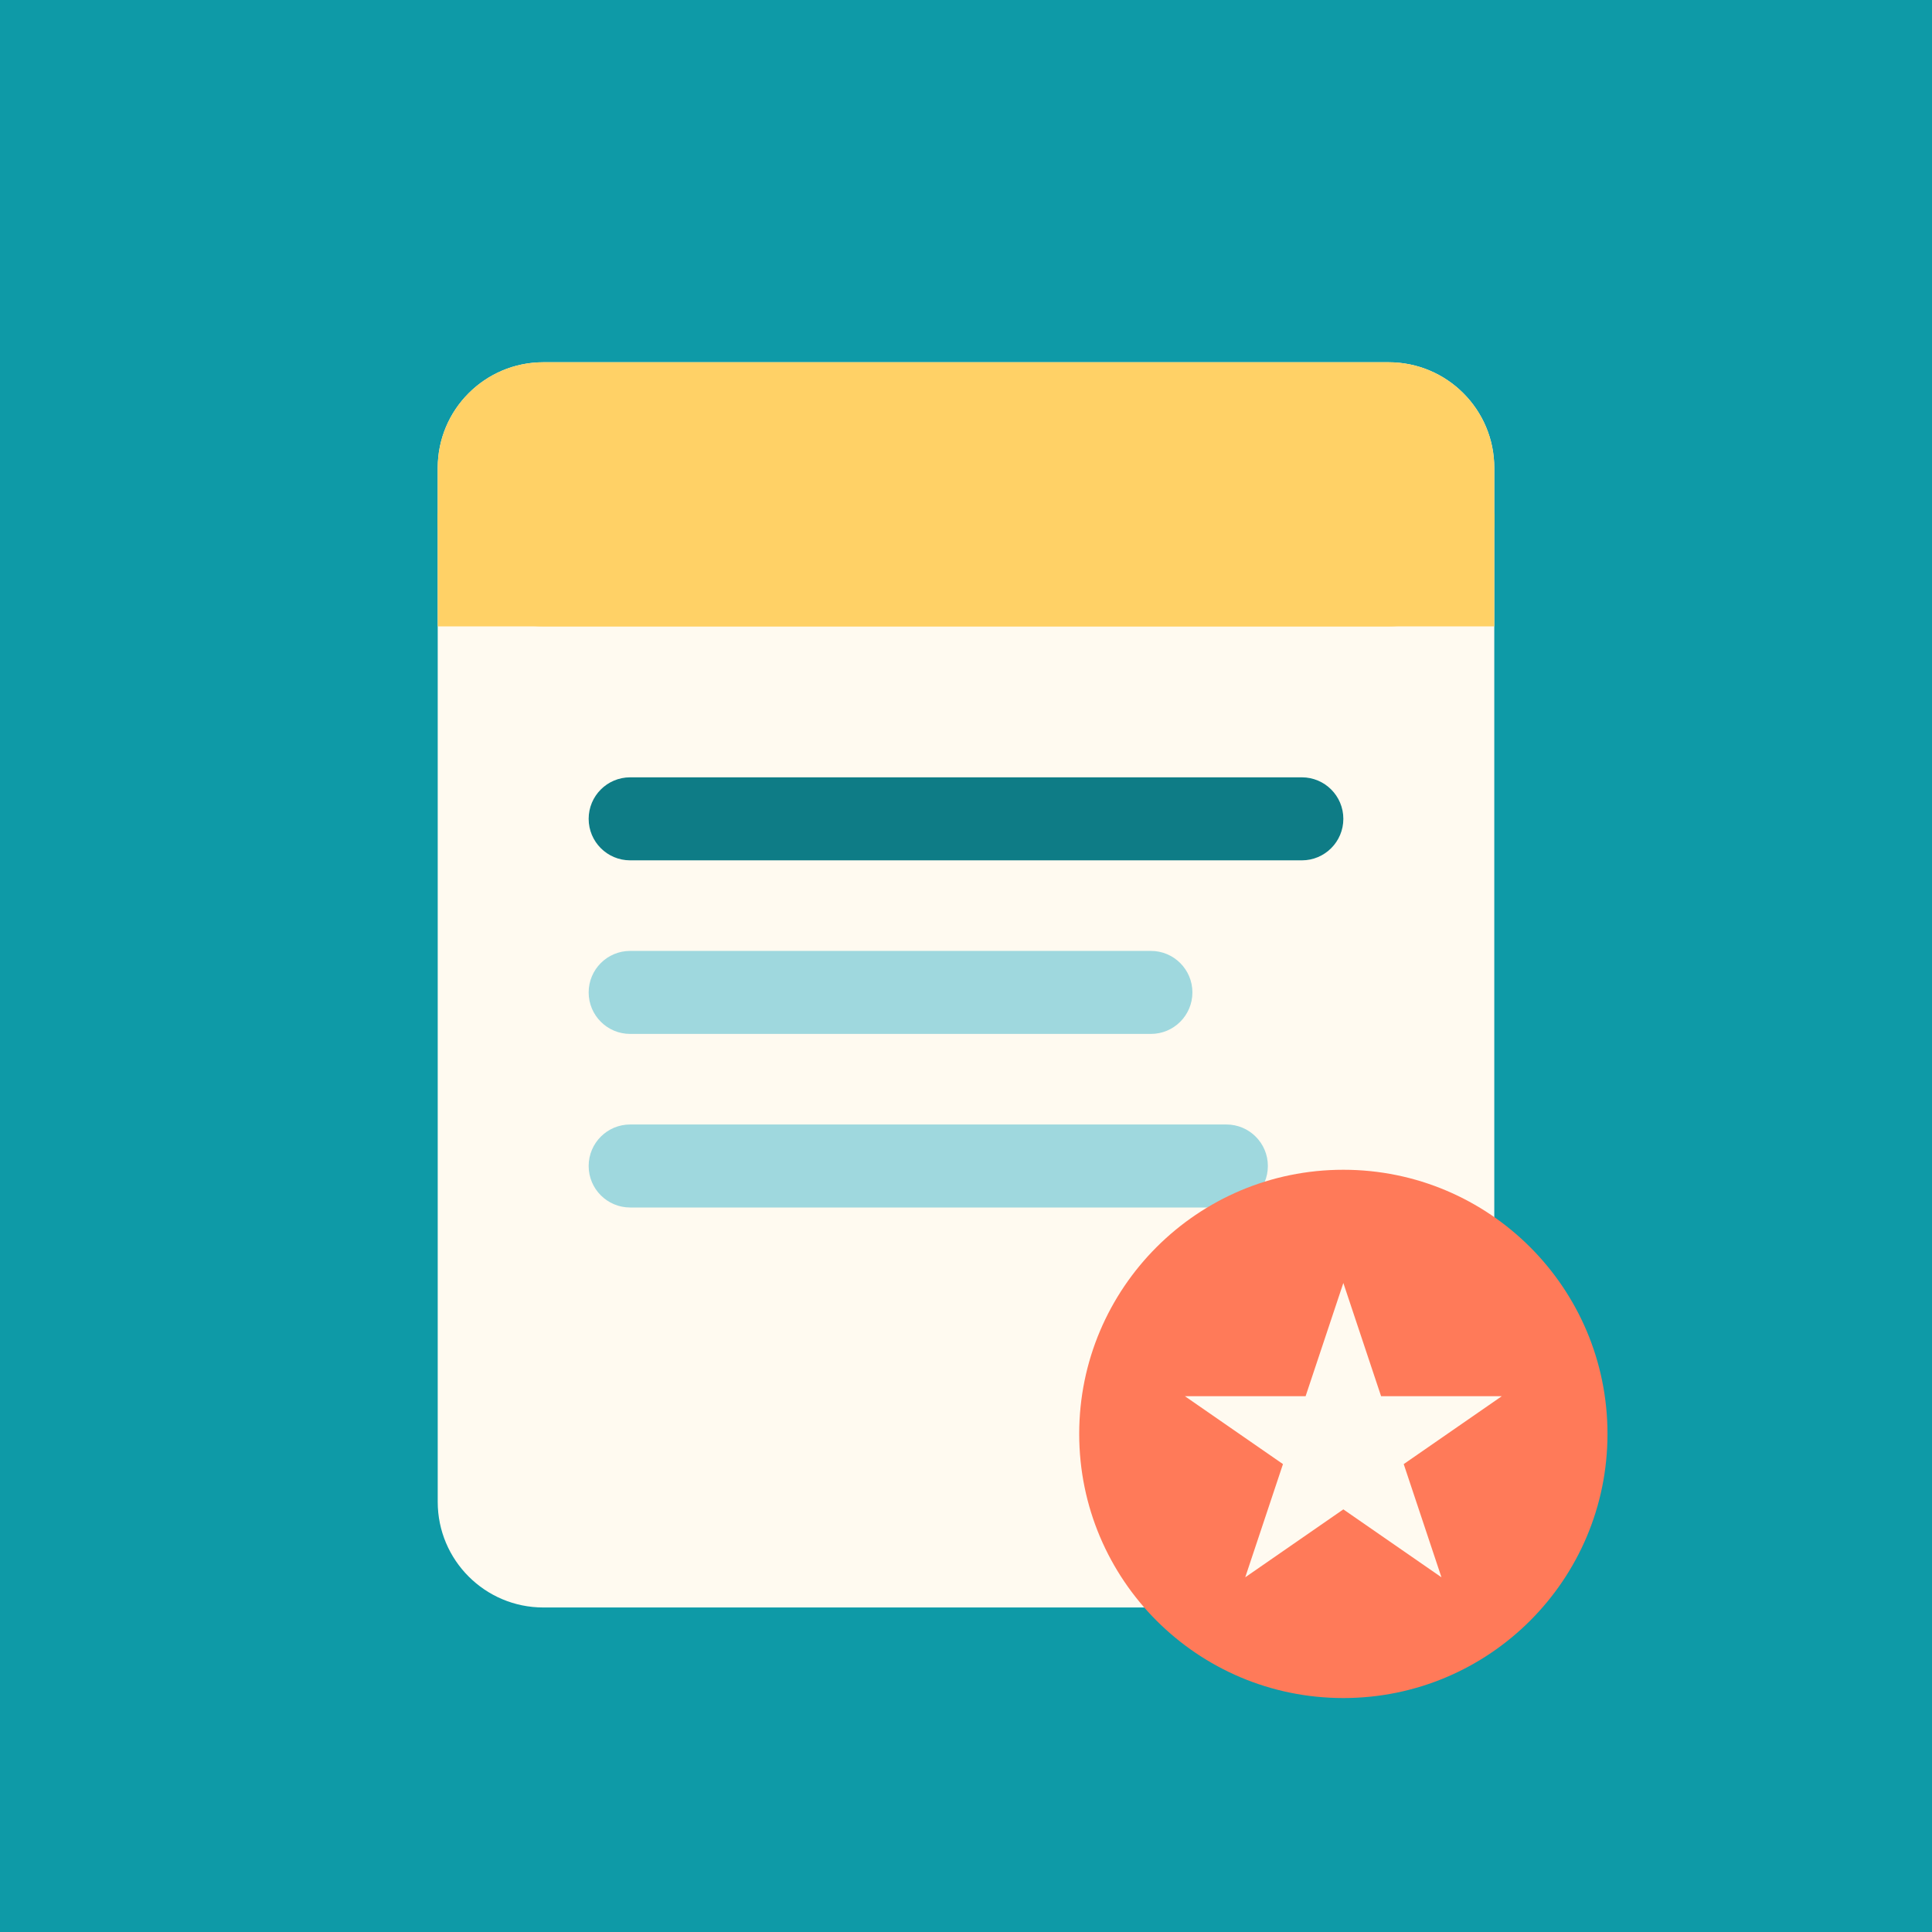
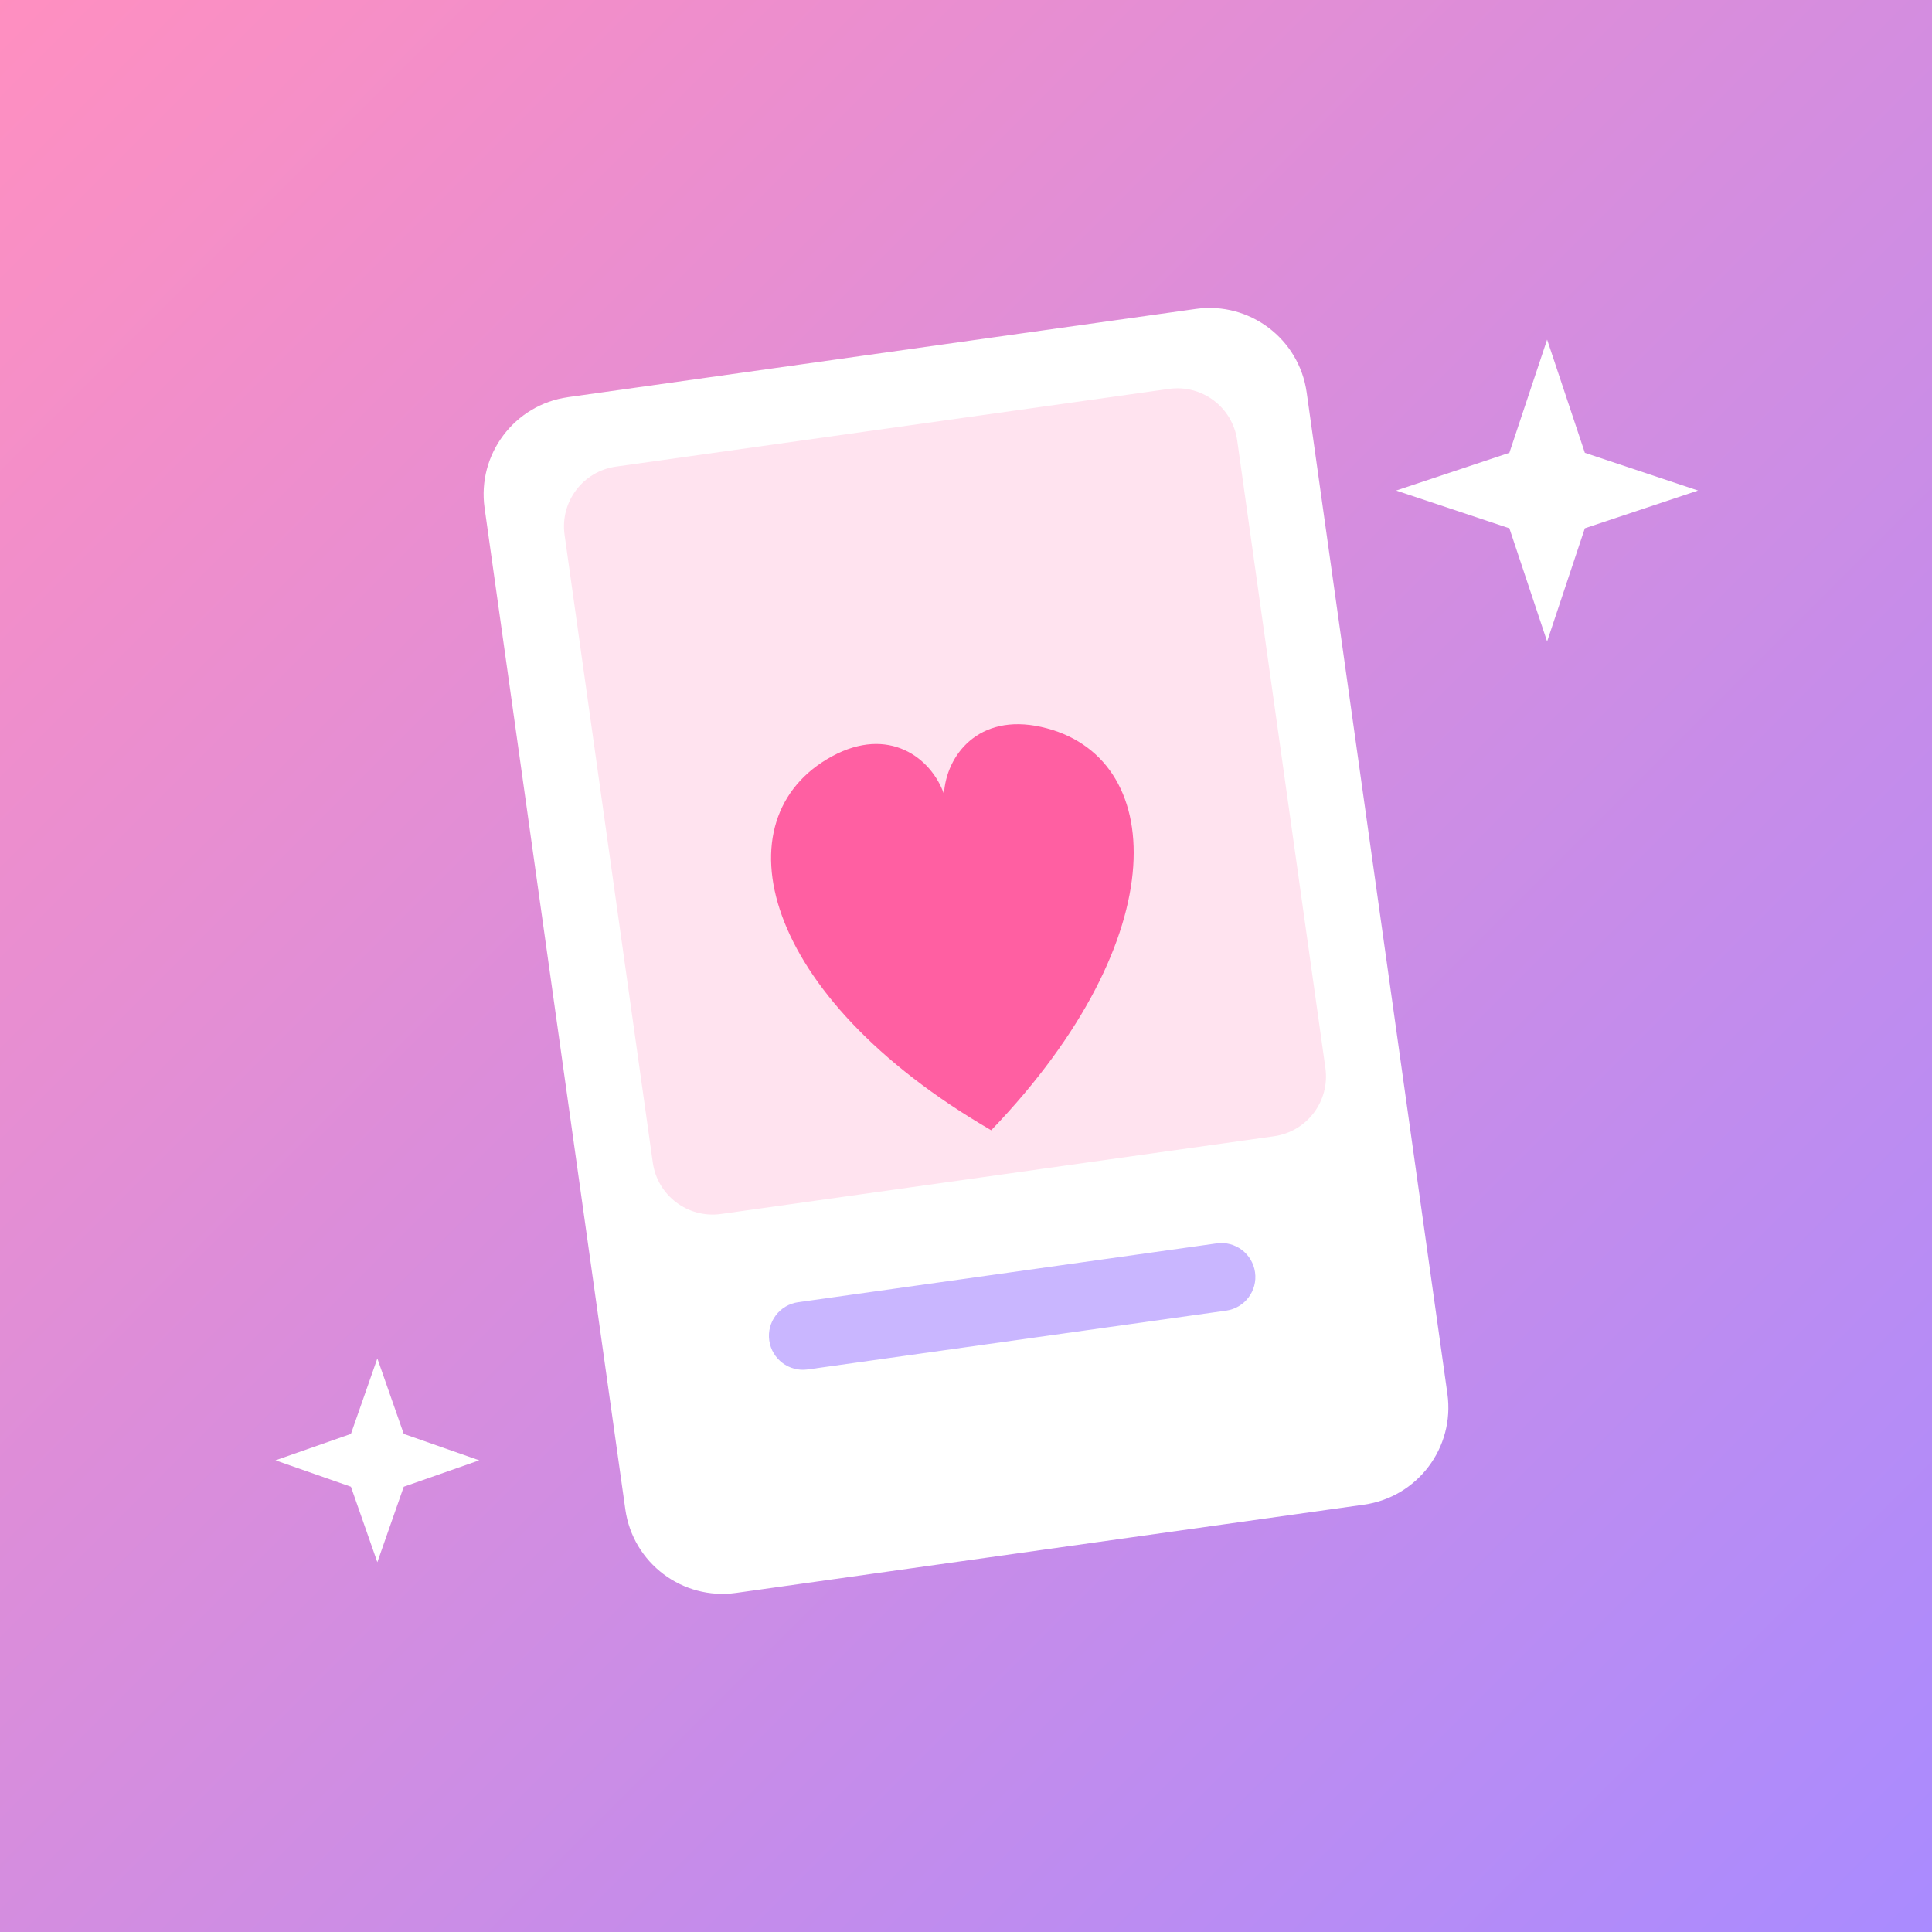
<svg xmlns="http://www.w3.org/2000/svg" viewBox="0 0 512 512">
-   <rect width="512" height="512" fill="#0e9aa7" />
-   <rect x="116" y="96" width="280" height="330" rx="28" fill="#fffaf0" />
-   <rect x="116" y="96" width="280" height="70" rx="28" fill="#ffd166" />
-   <rect x="116" y="136" width="280" height="30" fill="#ffd166" />
-   <rect x="156" y="206" width="200" height="22" rx="11" fill="#0e7c86" />
-   <rect x="156" y="252" width="160" height="22" rx="11" fill="#9fd8de" />
-   <rect x="156" y="298" width="180" height="22" rx="11" fill="#9fd8de" />
-   <circle cx="356" cy="380" r="70" fill="#ff7a59" />
-   <path d="M356 340 L366 370 L398 370 L372 388 L382 418 L356 400 L330 418 L340 388 L314 370 L346 370 Z" fill="#fffaf0" />
+   <defs>
+     <linearGradient id="bg" x1="0" y1="0" x2="1" y2="1">
+       <stop offset="0" stop-color="#ff8fc0" />
+       <stop offset="1" stop-color="#a98bff" />
+     </linearGradient>
+   </defs>
+   <rect width="512" height="512" fill="url(#bg)" />
+   <rect x="146" y="92" width="220" height="320" rx="26" fill="#fff" transform="rotate(-8 256 252)" />
+   <rect x="166" y="112" width="180" height="200" rx="16" fill="#ffe3ef" transform="rotate(-8 256 252)" />
+   <path d="M256 300 C 200 256, 196 208, 228 196 C 244 190, 254 200, 256 210 C 258 200, 268 190, 284 196 C 316 208, 312 256, 256 300 Z" fill="#ff5fa2" transform="rotate(-8 256 252)" />
+   <rect x="190" y="338" width="130" height="18" rx="9" fill="#c9b6ff" transform="rotate(-8 256 252)" />
+   <path d="M410 90 L420 120 L450 130 L420 140 L410 170 L400 140 L370 130 L400 120 Z" fill="#fff" />
+   <path d="M100 360 L107 380 L127 387 L107 394 L100 414 L93 394 L73 387 L93 380 Z" fill="#fff" />
</svg>
